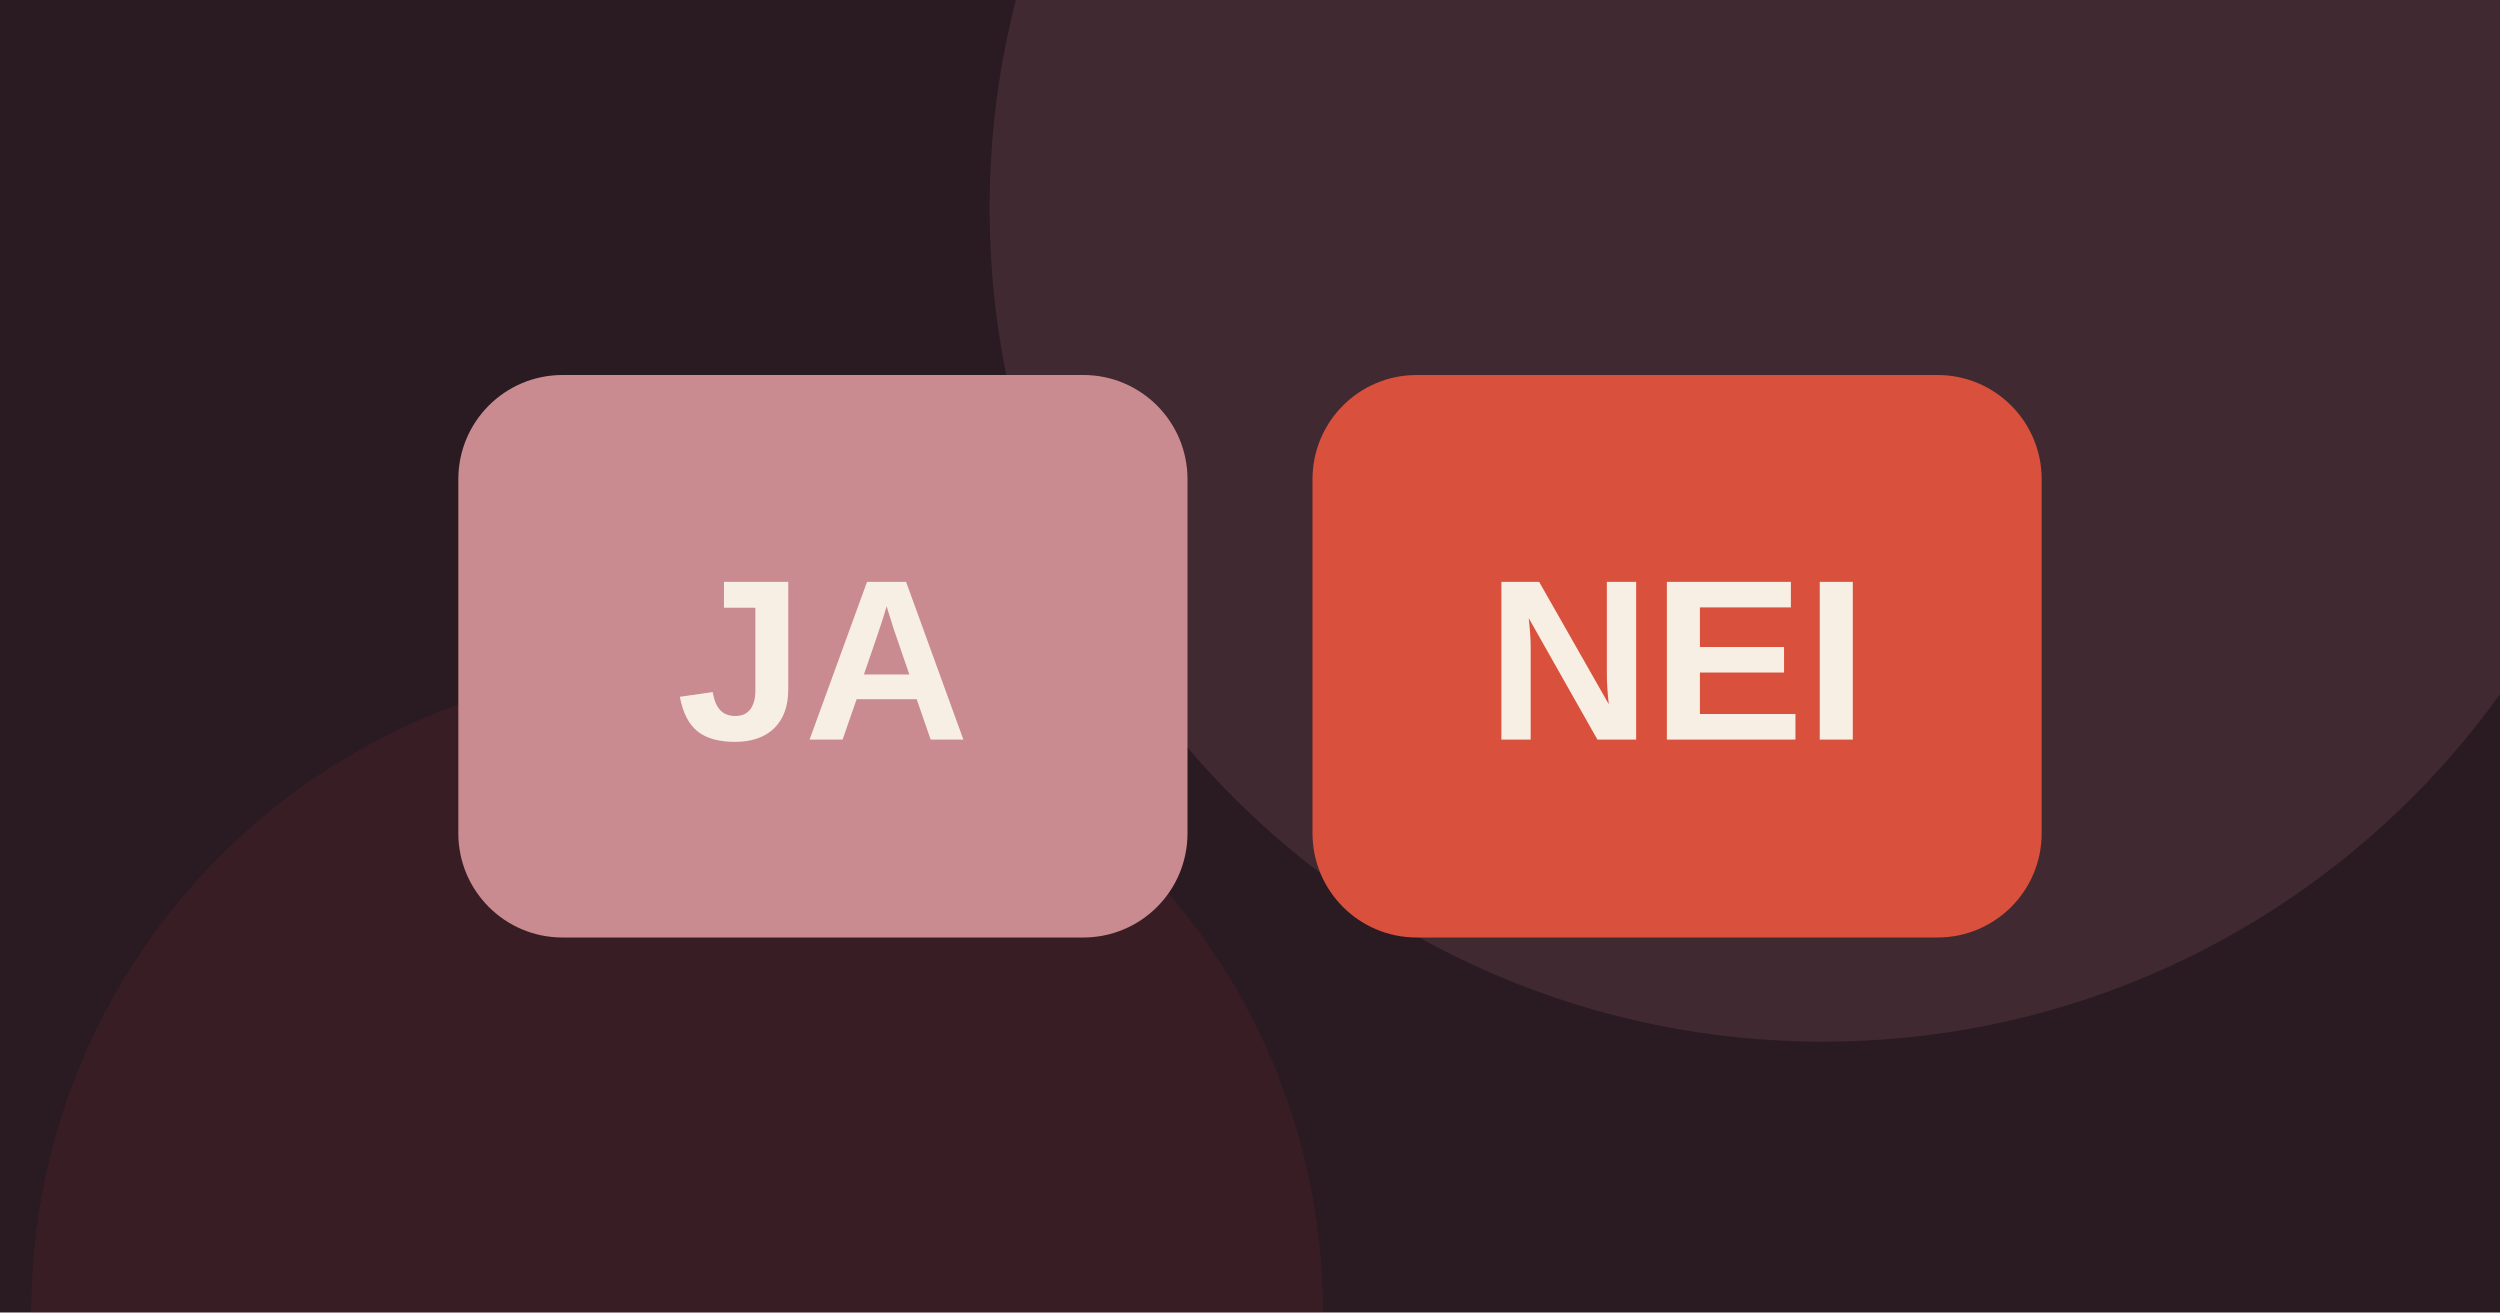
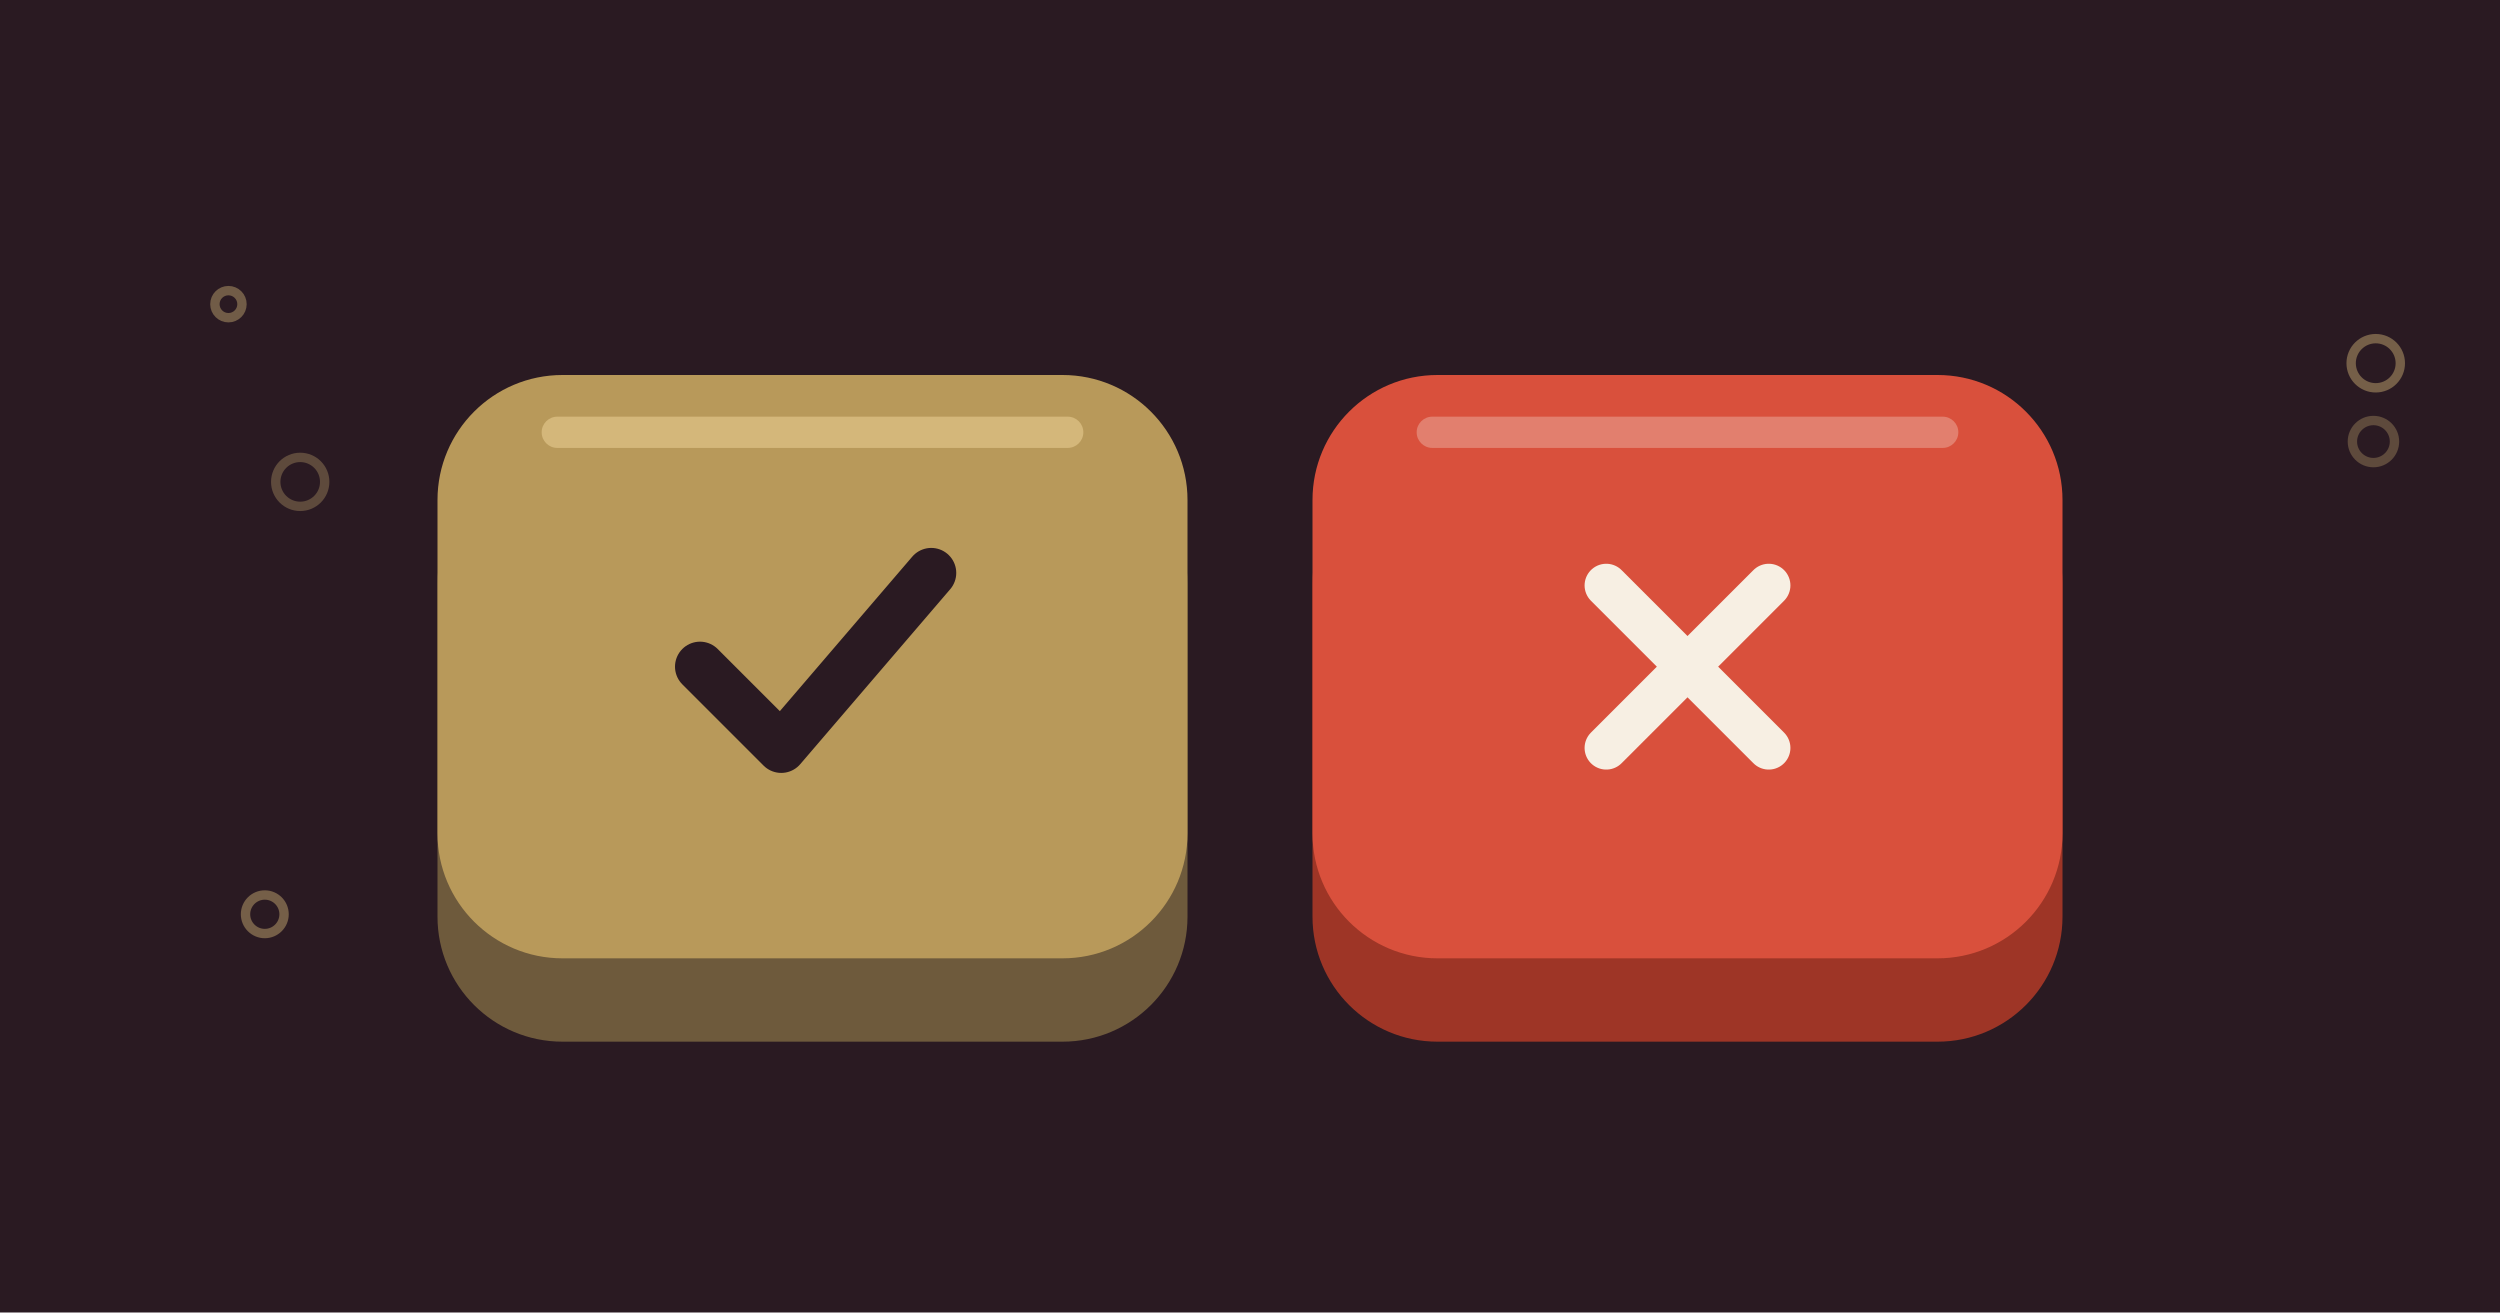
<svg xmlns="http://www.w3.org/2000/svg" viewBox="0 0 240 126" width="240" height="126">
  <rect width="240" height="126" fill="#2A1A22" />
-   <circle cx="175" cy="20" r="80" fill="#C98B8F" opacity=".14" />
-   <circle cx="65" cy="126" r="62" fill="#D9503C" opacity=".08" />
-   <rect x="44" y="36" width="70" height="54" rx="10" fill="#C98B8F" />
-   <rect x="126" y="36" width="70" height="54" rx="10" fill="#D9503C" />
-   <text x="79" y="71" font-size="22" fill="#F7EFE3" font-family="Arial,Helvetica,sans-serif" font-weight="700" text-anchor="middle">JA</text>
-   <text x="161" y="71" font-size="22" fill="#F7EFE3" font-family="Arial,Helvetica,sans-serif" font-weight="700" text-anchor="middle">NEI</text>
+   <circle cx="25.42" cy="87.77" r="1.85" fill="none" stroke="#D4B77A" stroke-opacity="0.44" stroke-width=".9" />
+   <circle cx="21.93" cy="29.2" r="1.3" fill="none" stroke="#D4B77A" stroke-opacity="0.42" stroke-width=".9" />
+   <circle cx="28.82" cy="46.26" r="2.35" fill="none" stroke="#D4B77A" stroke-opacity="0.31" stroke-width=".9" />
+   <circle cx="228.07" cy="34.87" r="2.36" fill="none" stroke="#D4B77A" stroke-opacity="0.44" stroke-width=".9" />
+   <circle cx="227.85" cy="42.39" r="2.02" fill="none" stroke="#D4B77A" stroke-opacity="0.31" stroke-width=".9" />
+   <rect x="42" y="44" width="72" height="56" rx="12" fill="#6E5A3C" />
+   <rect x="42" y="36" width="72" height="56" rx="12" fill="#B8995A" />
+   <rect x="52" y="40" width="52" height="3" rx="1.5" fill="#D4B77A" />
+   <rect x="126" y="44" width="72" height="56" rx="12" fill="#9E3526" />
+   <rect x="126" y="36" width="72" height="56" rx="12" fill="#D9503C" />
+   <rect x="136" y="40" width="52" height="3" rx="1.5" fill="#F7EFE3" opacity=".3" />
+   <path transform="translate(78 64) scale(30)" d="M-.36 0 L-.1 .26 L.38 -.3" fill="none" stroke="#2A1A22" stroke-width=".16" stroke-linecap="round" stroke-linejoin="round" />
+   <path transform="translate(162 64) scale(26)" d="M-.3 -.3 L.3 .3 M.3 -.3 L-.3 .3" fill="none" stroke="#F7EFE3" stroke-width=".16" stroke-linecap="round" />
</svg>
